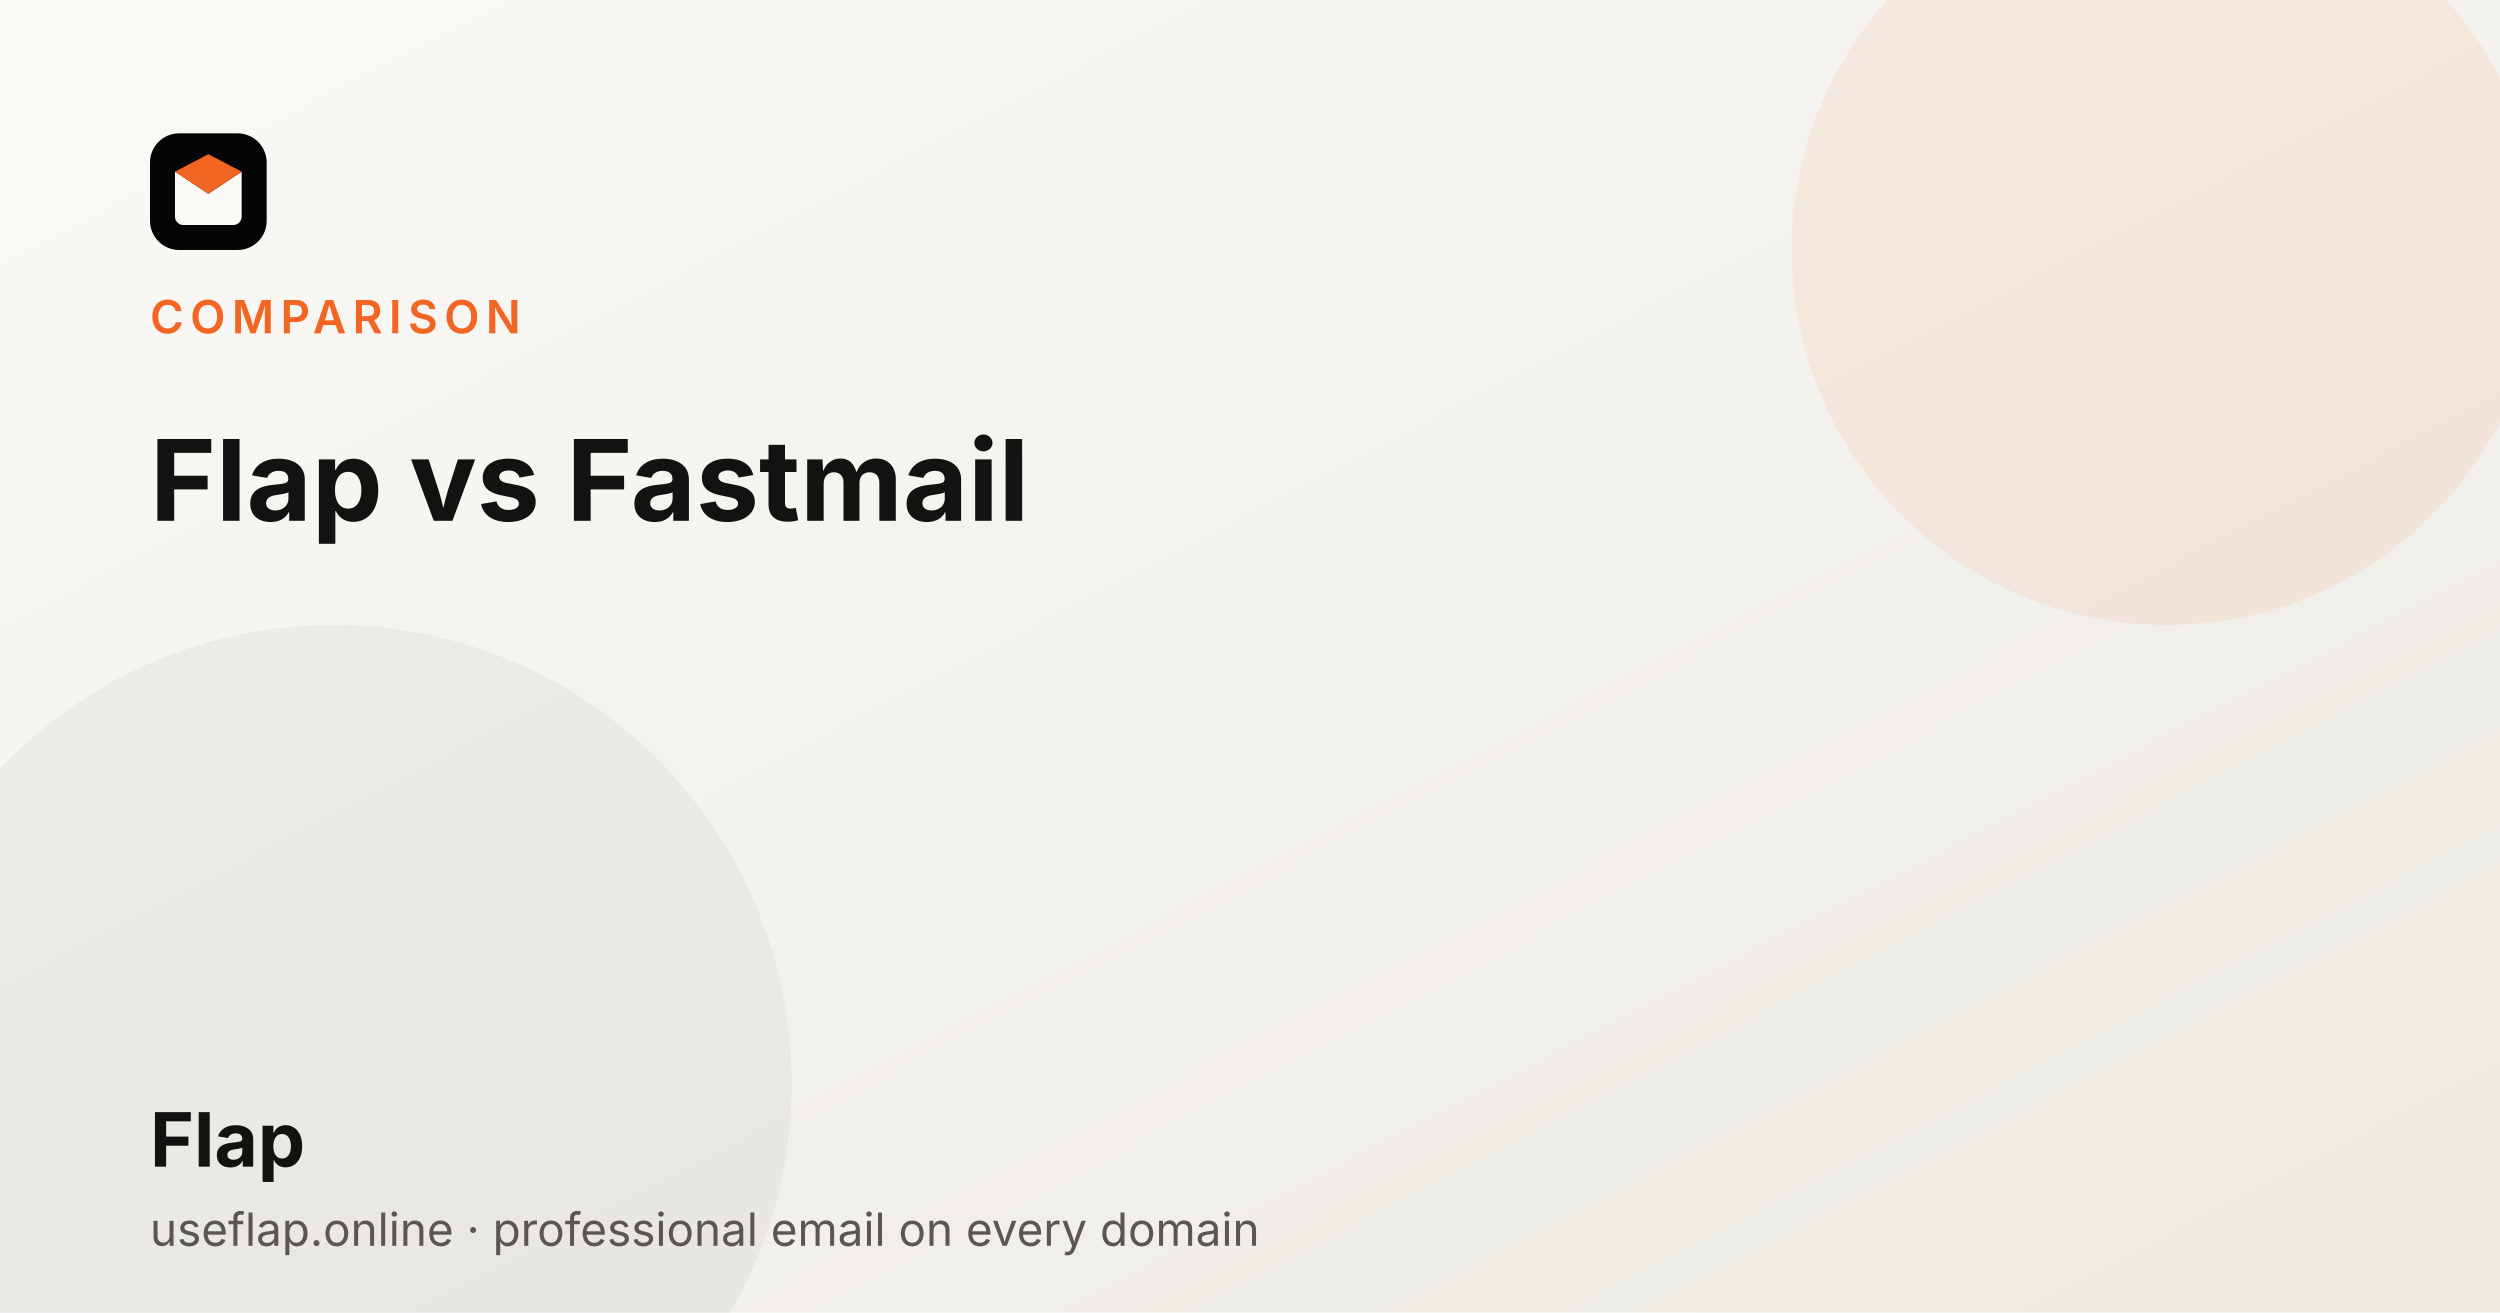
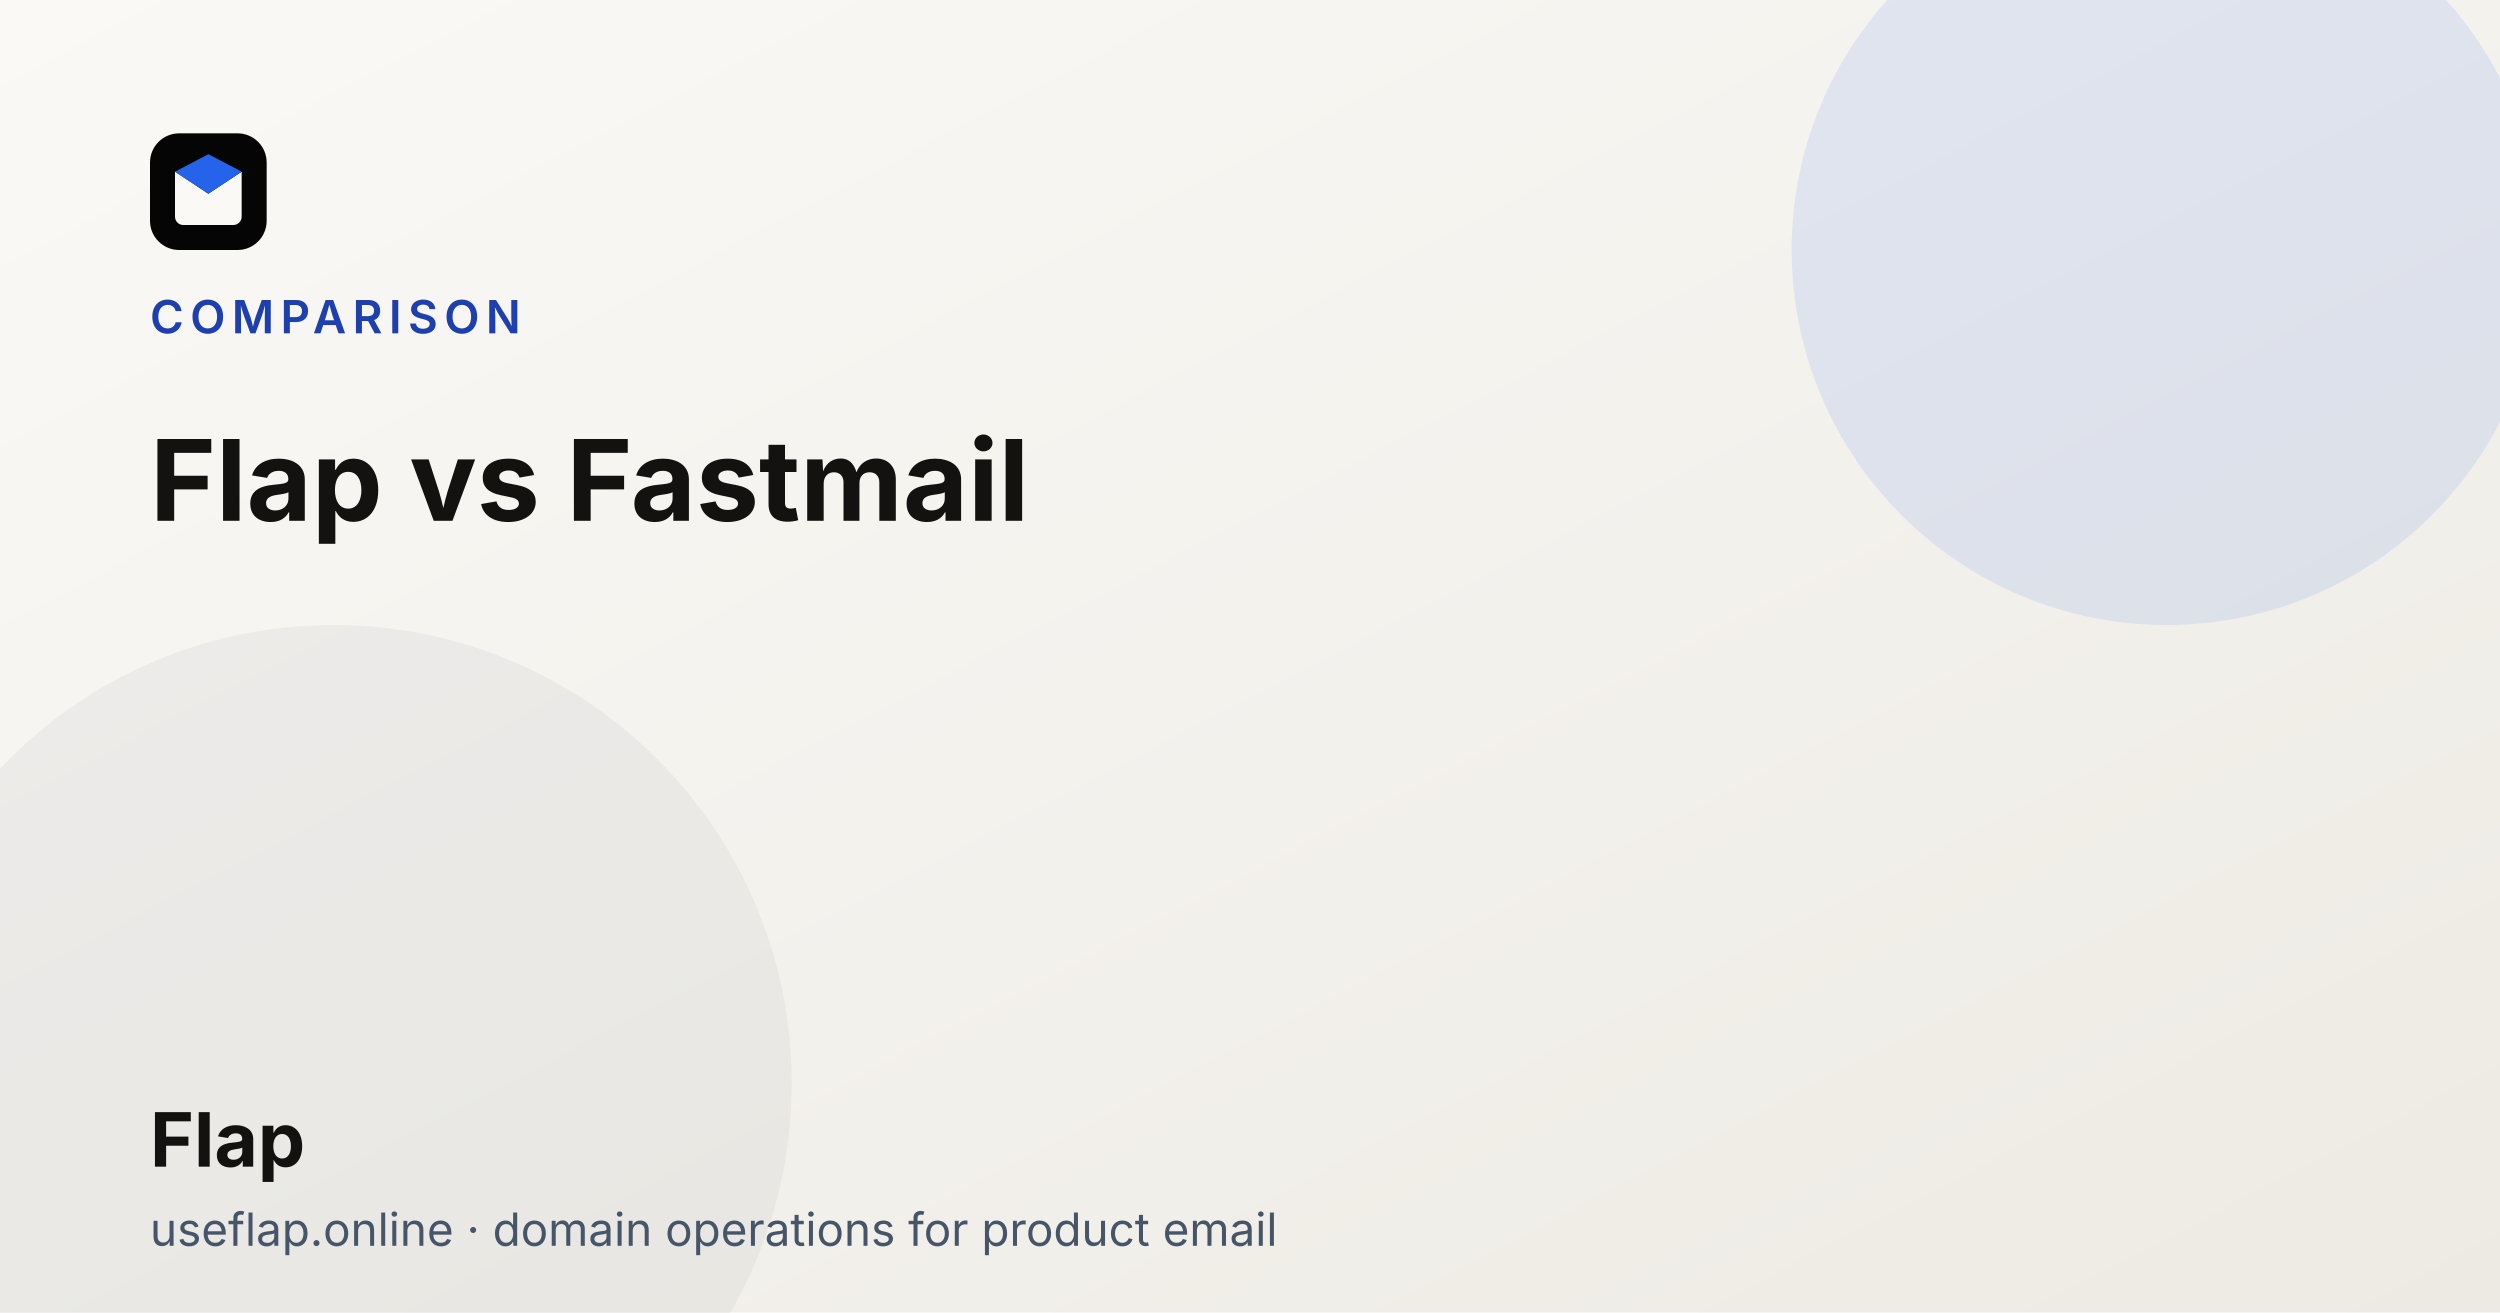
<svg xmlns="http://www.w3.org/2000/svg" width="1200" height="630" viewBox="0 0 1200 630" role="img" aria-label="Flap vs Fastmail">
  <defs>
    <linearGradient id="bg" x1="0" y1="0" x2="1" y2="1">
      <stop offset="0%" stop-color="#FAF9F6" />
      <stop offset="55%" stop-color="#F3F1EC" />
      <stop offset="100%" stop-color="#EDEAE3" />
    </linearGradient>
  </defs>
  <rect width="1200" height="630" fill="url(#bg)" />
-   <circle cx="1040" cy="120" r="180" fill="#F26522" fill-opacity="0.08" />
-   <circle cx="160" cy="520" r="220" fill="#141211" fill-opacity="0.04" />
+   <circle cx="1040" cy="120" r="180" fill="#2563EB" fill-opacity="0.10" />
+   <circle cx="160" cy="520" r="220" fill="#0F172A" fill-opacity="0.04" />
  <rect x="72" y="64" width="56" height="56" rx="14" fill="#050505" />
  <path d="M84 82.4L100 93l16-10.6V104a4 4 0 0 1-4 4H88a4 4 0 0 1-4-4V82.4z" fill="#FAF9F6" />
-   <path d="M84 82.4L100 93l16-10.6L100 74 84 82.4z" fill="#F26522" />
-   <text x="72" y="160" fill="#F26522" font-family="Inter, ui-sans-serif, system-ui, sans-serif" font-size="22" font-weight="600" letter-spacing="0.14em">COMPARISON</text>
+   <path d="M84 82.4L100 93l16-10.6L100 74 84 82.4z" fill="#2563EB" />
+   <text x="72" y="160" fill="#1E40AF" font-family="Inter, ui-sans-serif, system-ui, sans-serif" font-size="22" font-weight="600" letter-spacing="0.14em">COMPARISON</text>
  <text x="72" y="250" fill="#141211" font-family="Inter, ui-sans-serif, system-ui, sans-serif" font-size="54" font-weight="700">
    <tspan x="72" dy="0">Flap vs Fastmail</tspan>
  </text>
  <text x="72" y="560" fill="#141211" font-family="Inter, ui-sans-serif, system-ui, sans-serif" font-size="36" font-weight="700">Flap</text>
-   <text x="72" y="598" fill="#5c5652" font-family="Inter, ui-sans-serif, system-ui, sans-serif" font-size="22">useflap.online · professional email on every domain</text>
+   <text x="72" y="598" fill="#475569" font-family="Inter, ui-sans-serif, system-ui, sans-serif" font-size="22">useflap.online · domain operations for product email</text>
</svg>
